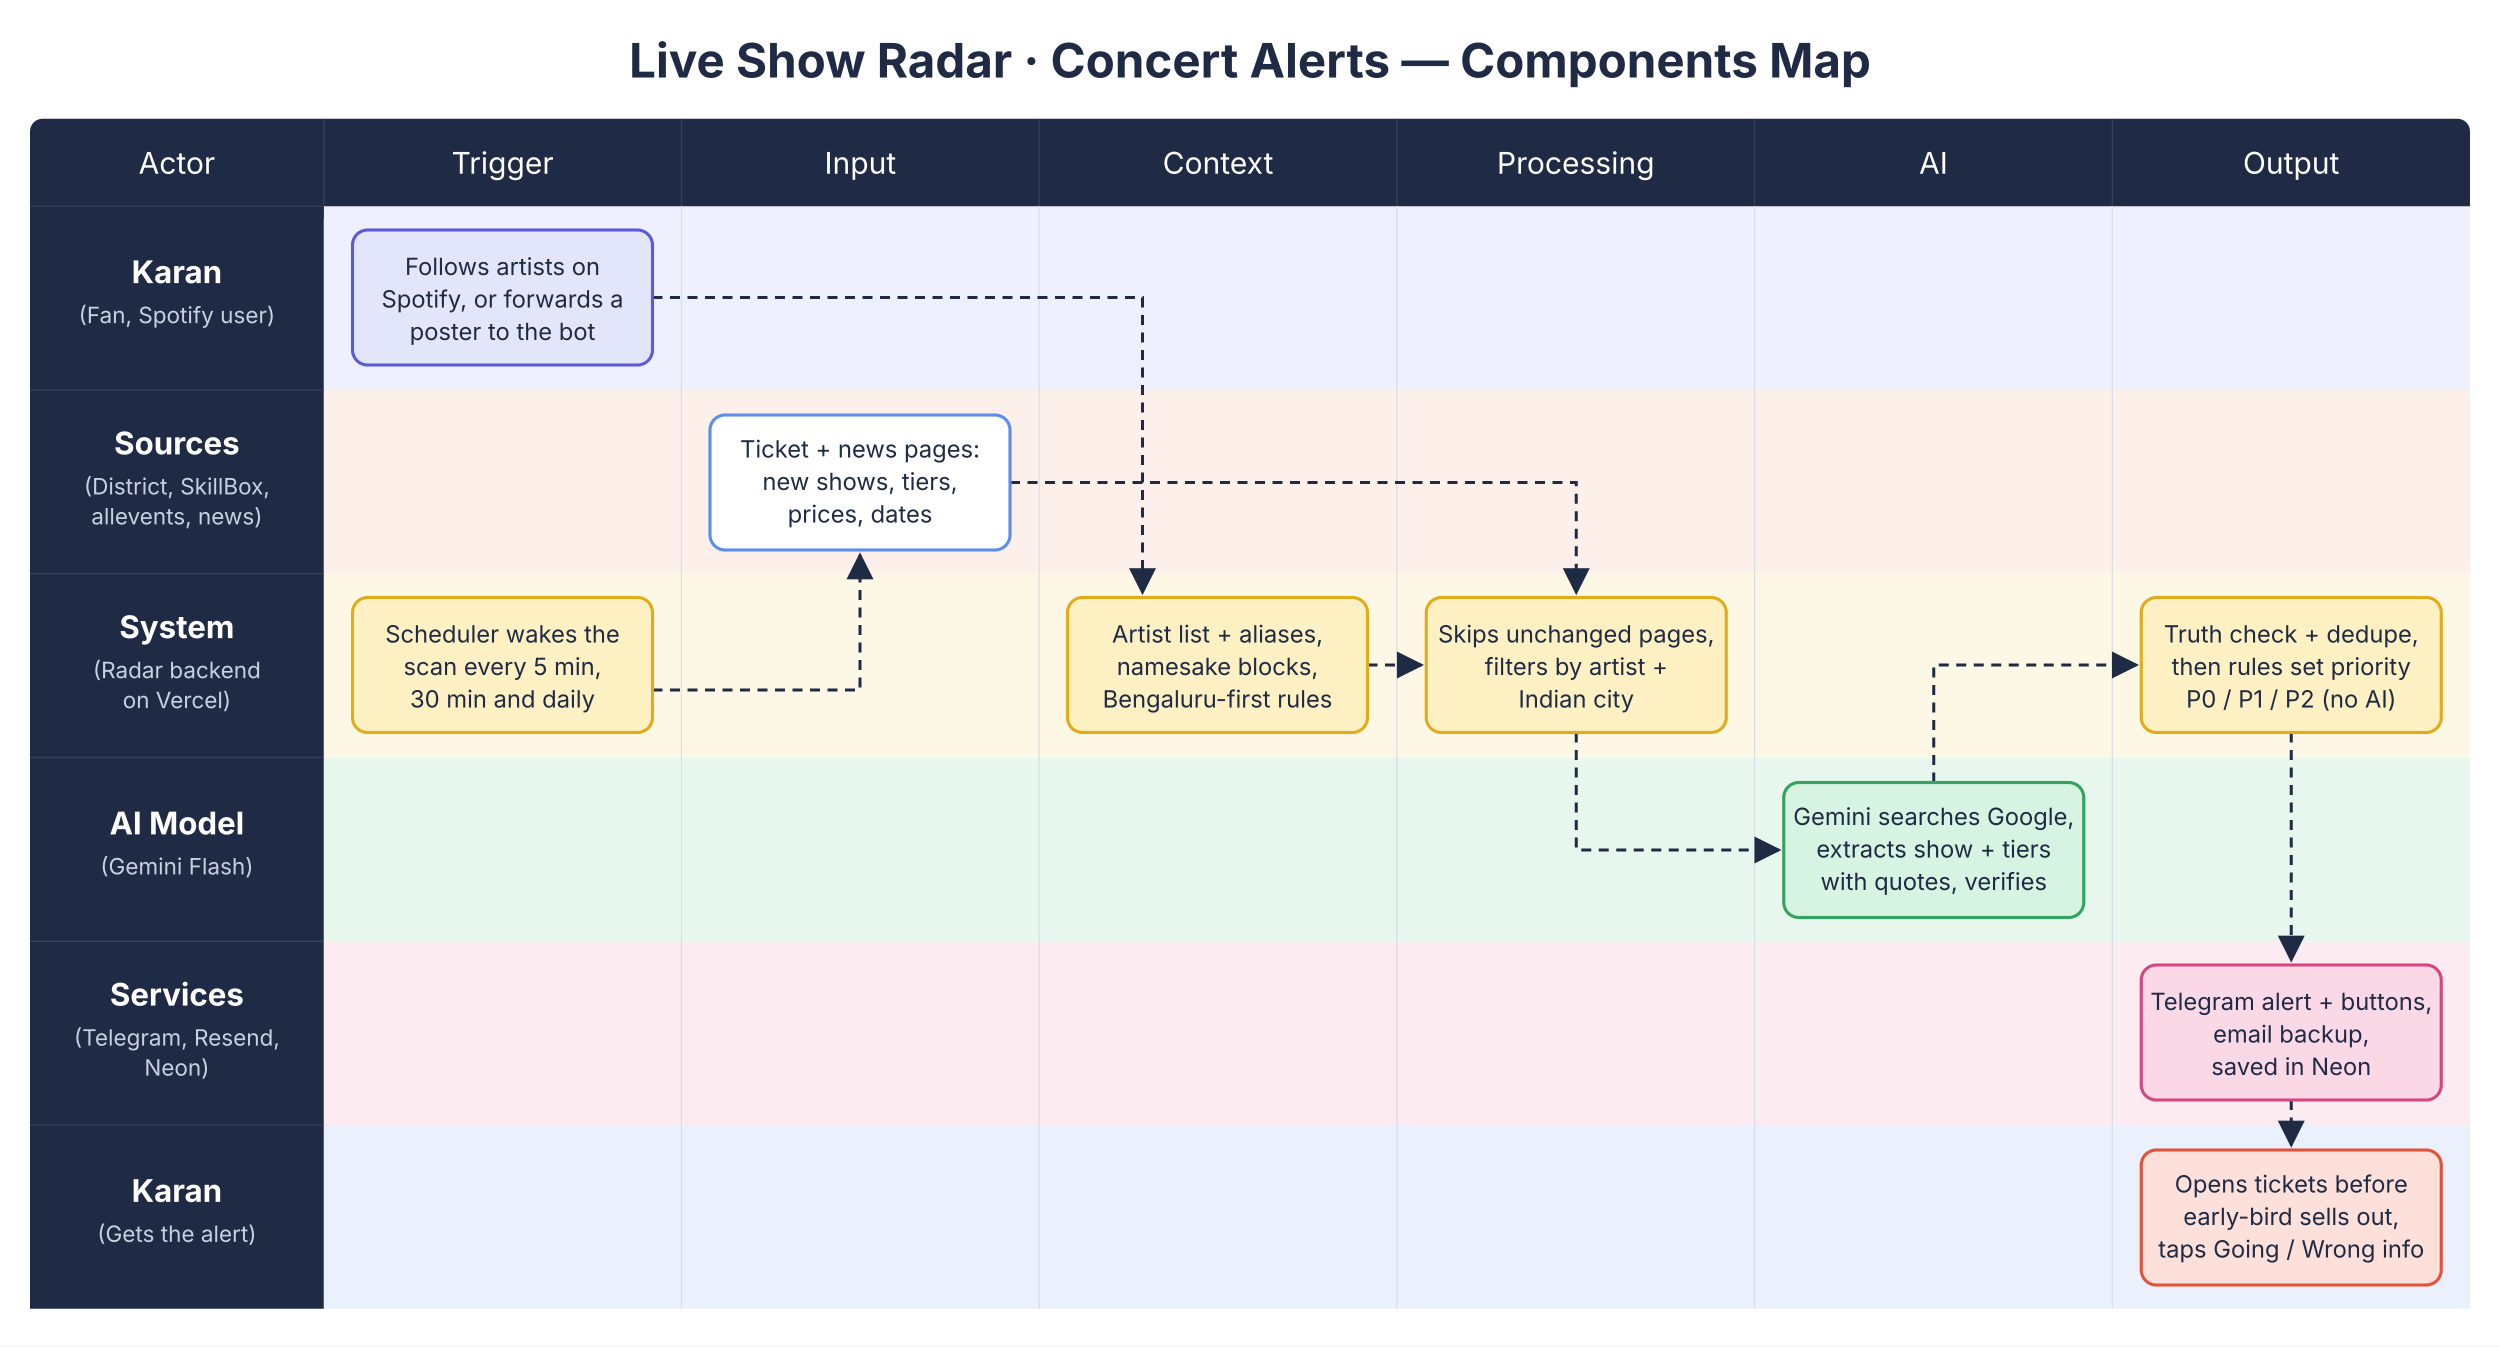
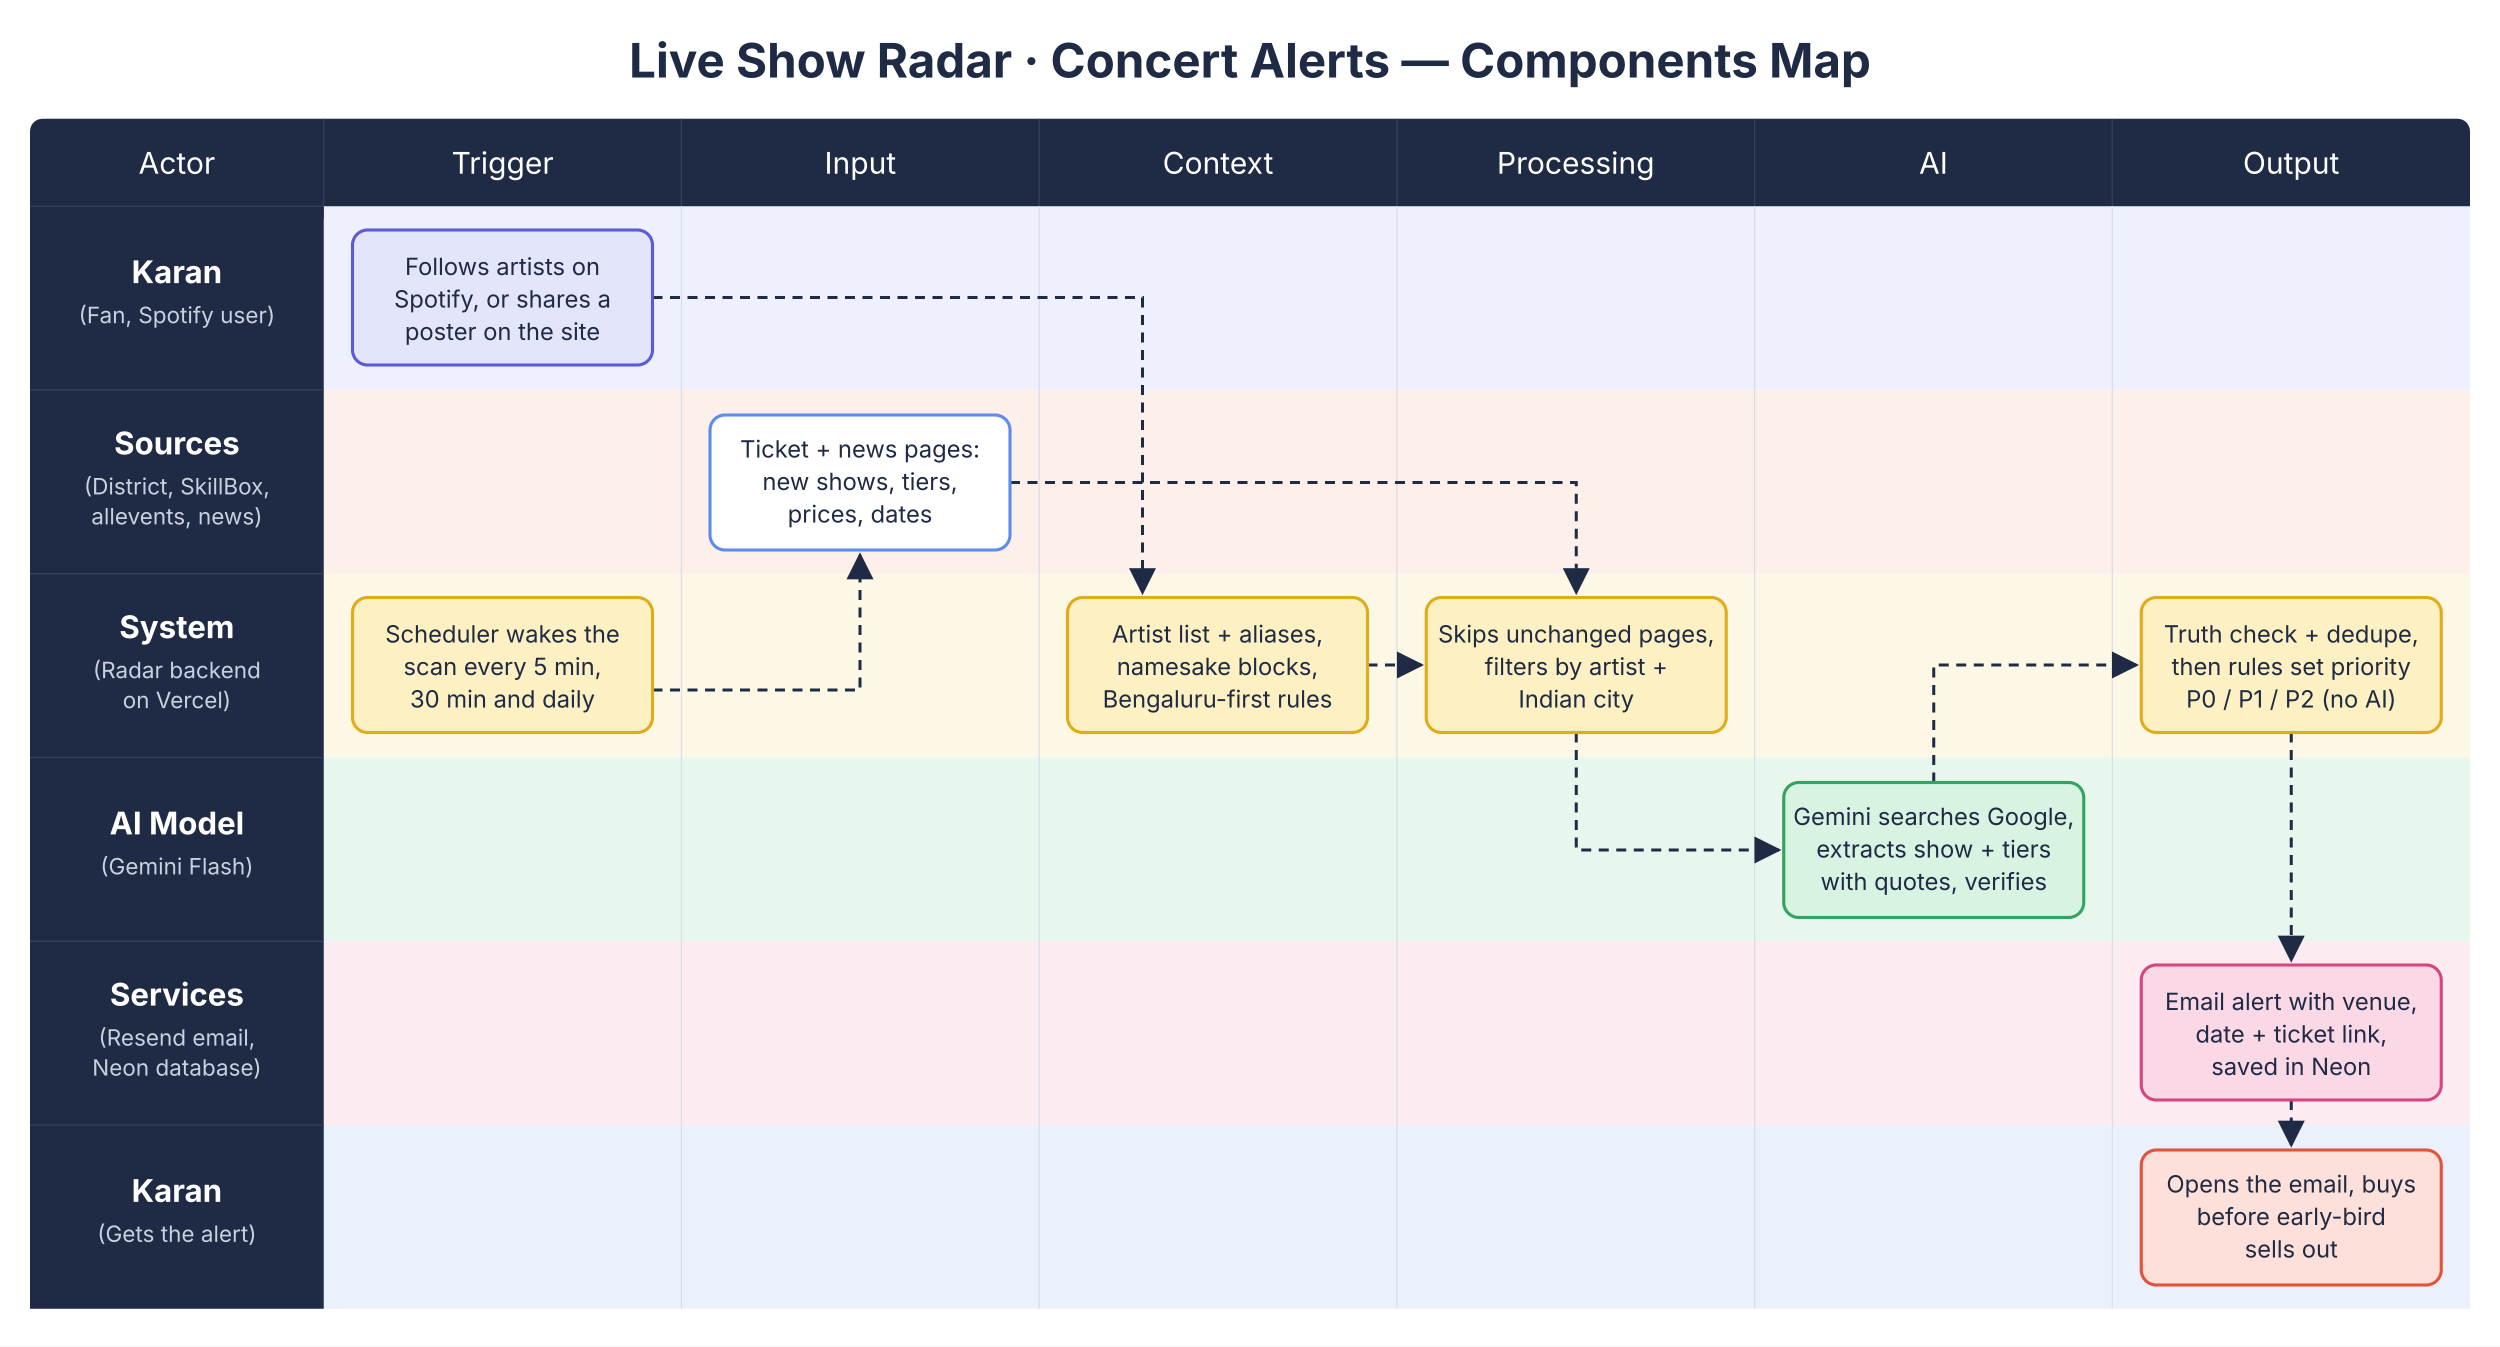
<svg xmlns="http://www.w3.org/2000/svg" width="2000" height="1077" viewBox="0 0 2000 1077" font-family="Segoe UI, Inter, Helvetica, Arial, sans-serif">
  <defs>
    <marker id="ar" viewBox="0 0 10 10" refX="9" refY="5" markerWidth="9" markerHeight="9" orient="auto">
      <path d="M0,0 L10,5 L0,10 z" fill="#1f2a44" />
    </marker>
  </defs>
  <rect width="2000" height="1077" fill="#ffffff" />
  <text x="1000.0" y="62" text-anchor="middle" font-size="38" font-weight="700" fill="#1f2a44">Live Show Radar · Concert Alerts — Components Map</text>
  <rect x="24" y="95" width="1952" height="80" rx="10" fill="#1f2a44" />
  <text x="141.5" y="139" text-anchor="middle" font-size="24" fill="#fff">Actor</text>
  <text x="402.083" y="139" text-anchor="middle" font-size="24" fill="#fff">Trigger</text>
  <text x="688.25" y="139" text-anchor="middle" font-size="24" fill="#fff">Input</text>
  <text x="974.417" y="139" text-anchor="middle" font-size="24" fill="#fff">Context</text>
  <text x="1260.583" y="139" text-anchor="middle" font-size="24" fill="#fff">Processing</text>
  <text x="1546.75" y="139" text-anchor="middle" font-size="24" fill="#fff">AI</text>
  <text x="1832.917" y="139" text-anchor="middle" font-size="24" fill="#fff">Output</text>
  <line x1="259.0" y1="95" x2="259.0" y2="165" stroke="#34405e" />
  <line x1="545.167" y1="95" x2="545.167" y2="165" stroke="#34405e" />
  <line x1="831.333" y1="95" x2="831.333" y2="165" stroke="#34405e" />
  <line x1="1117.5" y1="95" x2="1117.5" y2="165" stroke="#34405e" />
  <line x1="1403.667" y1="95" x2="1403.667" y2="165" stroke="#34405e" />
  <line x1="1689.833" y1="95" x2="1689.833" y2="165" stroke="#34405e" />
  <rect x="259" y="165" width="1717" height="147" fill="#eef0fd" />
  <rect x="24" y="165" width="235" height="147" fill="#1f2a44" />
  <line x1="24" y1="165" x2="259" y2="165" stroke="#34405e" />
  <text x="141.5" y="226.5" text-anchor="middle" font-size="25" font-weight="700" fill="#fff">Karan</text>
  <text x="141.5" y="258.5" text-anchor="middle" font-size="18" fill="#c9d0e0">(Fan, Spotify user)</text>
  <rect x="259" y="312" width="1717" height="147" fill="#fdf0eb" />
  <rect x="24" y="312" width="235" height="147" fill="#1f2a44" />
  <line x1="24" y1="312" x2="259" y2="312" stroke="#34405e" />
  <text x="141.5" y="363.5" text-anchor="middle" font-size="25" font-weight="700" fill="#fff">Sources</text>
  <text x="141.5" y="395.5" text-anchor="middle" font-size="18" fill="#c9d0e0">(District, SkillBox,</text>
  <text x="141.5" y="419.5" text-anchor="middle" font-size="18" fill="#c9d0e0">allevents, news)</text>
  <rect x="259" y="459" width="1717" height="147" fill="#fdf8e6" />
  <rect x="24" y="459" width="235" height="147" fill="#1f2a44" />
  <line x1="24" y1="459" x2="259" y2="459" stroke="#34405e" />
  <text x="141.5" y="510.5" text-anchor="middle" font-size="25" font-weight="700" fill="#fff">System</text>
  <text x="141.5" y="542.5" text-anchor="middle" font-size="18" fill="#c9d0e0">(Radar backend</text>
  <text x="141.5" y="566.5" text-anchor="middle" font-size="18" fill="#c9d0e0">on Vercel)</text>
  <rect x="259" y="606" width="1717" height="147" fill="#e8f7ee" />
  <rect x="24" y="606" width="235" height="147" fill="#1f2a44" />
  <line x1="24" y1="606" x2="259" y2="606" stroke="#34405e" />
  <text x="141.5" y="667.5" text-anchor="middle" font-size="25" font-weight="700" fill="#fff">AI Model</text>
  <text x="141.5" y="699.5" text-anchor="middle" font-size="18" fill="#c9d0e0">(Gemini Flash)</text>
  <rect x="259" y="753" width="1717" height="147" fill="#fcebf1" />
  <rect x="24" y="753" width="235" height="147" fill="#1f2a44" />
  <line x1="24" y1="753" x2="259" y2="753" stroke="#34405e" />
  <text x="141.5" y="804.5" text-anchor="middle" font-size="25" font-weight="700" fill="#fff">Services</text>
-   <text x="141.5" y="836.5" text-anchor="middle" font-size="18" fill="#c9d0e0">(Telegram, Resend,</text>
-   <text x="141.5" y="860.5" text-anchor="middle" font-size="18" fill="#c9d0e0">Neon)</text>
+   <text x="141.5" y="836.5" text-anchor="middle" font-size="18" fill="#c9d0e0">(Resend email,</text>
+   <text x="141.5" y="860.5" text-anchor="middle" font-size="18" fill="#c9d0e0">Neon database)</text>
  <rect x="259" y="900" width="1717" height="147" fill="#eaf1fc" />
  <rect x="24" y="900" width="235" height="147" fill="#1f2a44" />
  <line x1="24" y1="900" x2="259" y2="900" stroke="#34405e" />
  <text x="141.5" y="961.5" text-anchor="middle" font-size="25" font-weight="700" fill="#fff">Karan</text>
  <text x="141.5" y="993.5" text-anchor="middle" font-size="18" fill="#c9d0e0">(Gets the alert)</text>
  <line x1="545.167" y1="165" x2="545.167" y2="1047" stroke="#d9dde6" />
  <line x1="831.333" y1="165" x2="831.333" y2="1047" stroke="#d9dde6" />
  <line x1="1117.5" y1="165" x2="1117.5" y2="1047" stroke="#d9dde6" />
  <line x1="1403.667" y1="165" x2="1403.667" y2="1047" stroke="#d9dde6" />
  <line x1="1689.833" y1="165" x2="1689.833" y2="1047" stroke="#d9dde6" />
  <path d="M 522 238 L 914 238 L 914 474" fill="none" stroke="#1f2a44" stroke-width="2.4" stroke-dasharray="8 6" marker-end="url(#ar)" />
  <path d="M 522 552 L 688 552 L 688 444" fill="none" stroke="#1f2a44" stroke-width="2.4" stroke-dasharray="8 6" marker-end="url(#ar)" />
  <path d="M 808 386 L 1261 386 L 1261 474" fill="none" stroke="#1f2a44" stroke-width="2.4" stroke-dasharray="8 6" marker-end="url(#ar)" />
  <path d="M 1094 532 L 1137 532" fill="none" stroke="#1f2a44" stroke-width="2.4" stroke-dasharray="8 6" marker-end="url(#ar)" />
  <path d="M 1261 586 L 1261 680 L 1423 680" fill="none" stroke="#1f2a44" stroke-width="2.4" stroke-dasharray="8 6" marker-end="url(#ar)" />
  <path d="M 1547 626 L 1547 532 L 1709 532" fill="none" stroke="#1f2a44" stroke-width="2.4" stroke-dasharray="8 6" marker-end="url(#ar)" />
  <path d="M 1833 586 L 1833 768" fill="none" stroke="#1f2a44" stroke-width="2.4" stroke-dasharray="8 6" marker-end="url(#ar)" />
  <path d="M 1833 880 L 1833 916" fill="none" stroke="#1f2a44" stroke-width="2.4" stroke-dasharray="8 6" marker-end="url(#ar)" />
  <rect x="282" y="184" width="240" height="108" rx="12" fill="#e3e5fb" stroke="#5b5bd6" stroke-width="2.5" />
  <text x="402" y="220" text-anchor="middle" font-size="19" fill="#1f2a44">Follows artists on</text>
-   <text x="402" y="246" text-anchor="middle" font-size="19" fill="#1f2a44">Spotify, or forwards a</text>
-   <text x="402" y="272" text-anchor="middle" font-size="19" fill="#1f2a44">poster to the bot</text>
+   <text x="402" y="246" text-anchor="middle" font-size="19" fill="#1f2a44">Spotify, or shares a</text>
+   <text x="402" y="272" text-anchor="middle" font-size="19" fill="#1f2a44">poster on the site</text>
  <rect x="282" y="478" width="240" height="108" rx="12" fill="#fdf0c2" stroke="#e0ac1a" stroke-width="2.5" />
  <text x="402" y="514" text-anchor="middle" font-size="19" fill="#1f2a44">Scheduler wakes the</text>
  <text x="402" y="540" text-anchor="middle" font-size="19" fill="#1f2a44">scan every 5 min,</text>
  <text x="402" y="566" text-anchor="middle" font-size="19" fill="#1f2a44">30 min and daily</text>
  <rect x="568" y="332" width="240" height="108" rx="12" fill="#ffffff" stroke="#5b8def" stroke-width="2.5" />
  <text x="688" y="366" text-anchor="middle" font-size="19" fill="#1f2a44">Ticket + news pages:</text>
  <text x="688" y="392" text-anchor="middle" font-size="19" fill="#1f2a44">new shows, tiers,</text>
  <text x="688" y="418" text-anchor="middle" font-size="19" fill="#1f2a44">prices, dates</text>
  <rect x="854" y="478" width="240" height="108" rx="12" fill="#fdf0c2" stroke="#e0ac1a" stroke-width="2.5" />
  <text x="974" y="514" text-anchor="middle" font-size="19" fill="#1f2a44">Artist list + aliases,</text>
  <text x="974" y="540" text-anchor="middle" font-size="19" fill="#1f2a44">namesake blocks,</text>
  <text x="974" y="566" text-anchor="middle" font-size="19" fill="#1f2a44">Bengaluru-first rules</text>
  <rect x="1141" y="478" width="240" height="108" rx="12" fill="#fdf0c2" stroke="#e0ac1a" stroke-width="2.5" />
  <text x="1261" y="514" text-anchor="middle" font-size="19" fill="#1f2a44">Skips unchanged pages,</text>
  <text x="1261" y="540" text-anchor="middle" font-size="19" fill="#1f2a44">filters by artist +</text>
  <text x="1261" y="566" text-anchor="middle" font-size="19" fill="#1f2a44">Indian city</text>
  <rect x="1427" y="626" width="240" height="108" rx="12" fill="#d7f3e1" stroke="#34a35f" stroke-width="2.5" />
  <text x="1547" y="660" text-anchor="middle" font-size="19" fill="#1f2a44">Gemini searches Google,</text>
  <text x="1547" y="686" text-anchor="middle" font-size="19" fill="#1f2a44">extracts show + tiers</text>
  <text x="1547" y="712" text-anchor="middle" font-size="19" fill="#1f2a44">with quotes, verifies</text>
  <rect x="1713" y="478" width="240" height="108" rx="12" fill="#fdf0c2" stroke="#e0ac1a" stroke-width="2.5" />
  <text x="1833" y="514" text-anchor="middle" font-size="19" fill="#1f2a44">Truth check + dedupe,</text>
  <text x="1833" y="540" text-anchor="middle" font-size="19" fill="#1f2a44">then rules set priority</text>
  <text x="1833" y="566" text-anchor="middle" font-size="19" fill="#1f2a44">P0 / P1 / P2 (no AI)</text>
  <rect x="1713" y="772" width="240" height="108" rx="12" fill="#fbd8e6" stroke="#d6457f" stroke-width="2.5" />
-   <text x="1833" y="808" text-anchor="middle" font-size="19" fill="#1f2a44">Telegram alert + buttons,</text>
-   <text x="1833" y="834" text-anchor="middle" font-size="19" fill="#1f2a44">email backup,</text>
+   <text x="1833" y="808" text-anchor="middle" font-size="19" fill="#1f2a44">Email alert with venue,</text>
+   <text x="1833" y="834" text-anchor="middle" font-size="19" fill="#1f2a44">date + ticket link,</text>
  <text x="1833" y="860" text-anchor="middle" font-size="19" fill="#1f2a44">saved in Neon</text>
  <rect x="1713" y="920" width="240" height="108" rx="12" fill="#fde0d9" stroke="#e2533c" stroke-width="2.5" />
-   <text x="1833" y="954" text-anchor="middle" font-size="19" fill="#1f2a44">Opens tickets before</text>
-   <text x="1833" y="980" text-anchor="middle" font-size="19" fill="#1f2a44">early-bird sells out,</text>
-   <text x="1833" y="1006" text-anchor="middle" font-size="19" fill="#1f2a44">taps Going / Wrong info</text>
+   <text x="1833" y="954" text-anchor="middle" font-size="19" fill="#1f2a44">Opens the email, buys</text>
+   <text x="1833" y="980" text-anchor="middle" font-size="19" fill="#1f2a44">before early-bird</text>
+   <text x="1833" y="1006" text-anchor="middle" font-size="19" fill="#1f2a44">sells out</text>
</svg>
